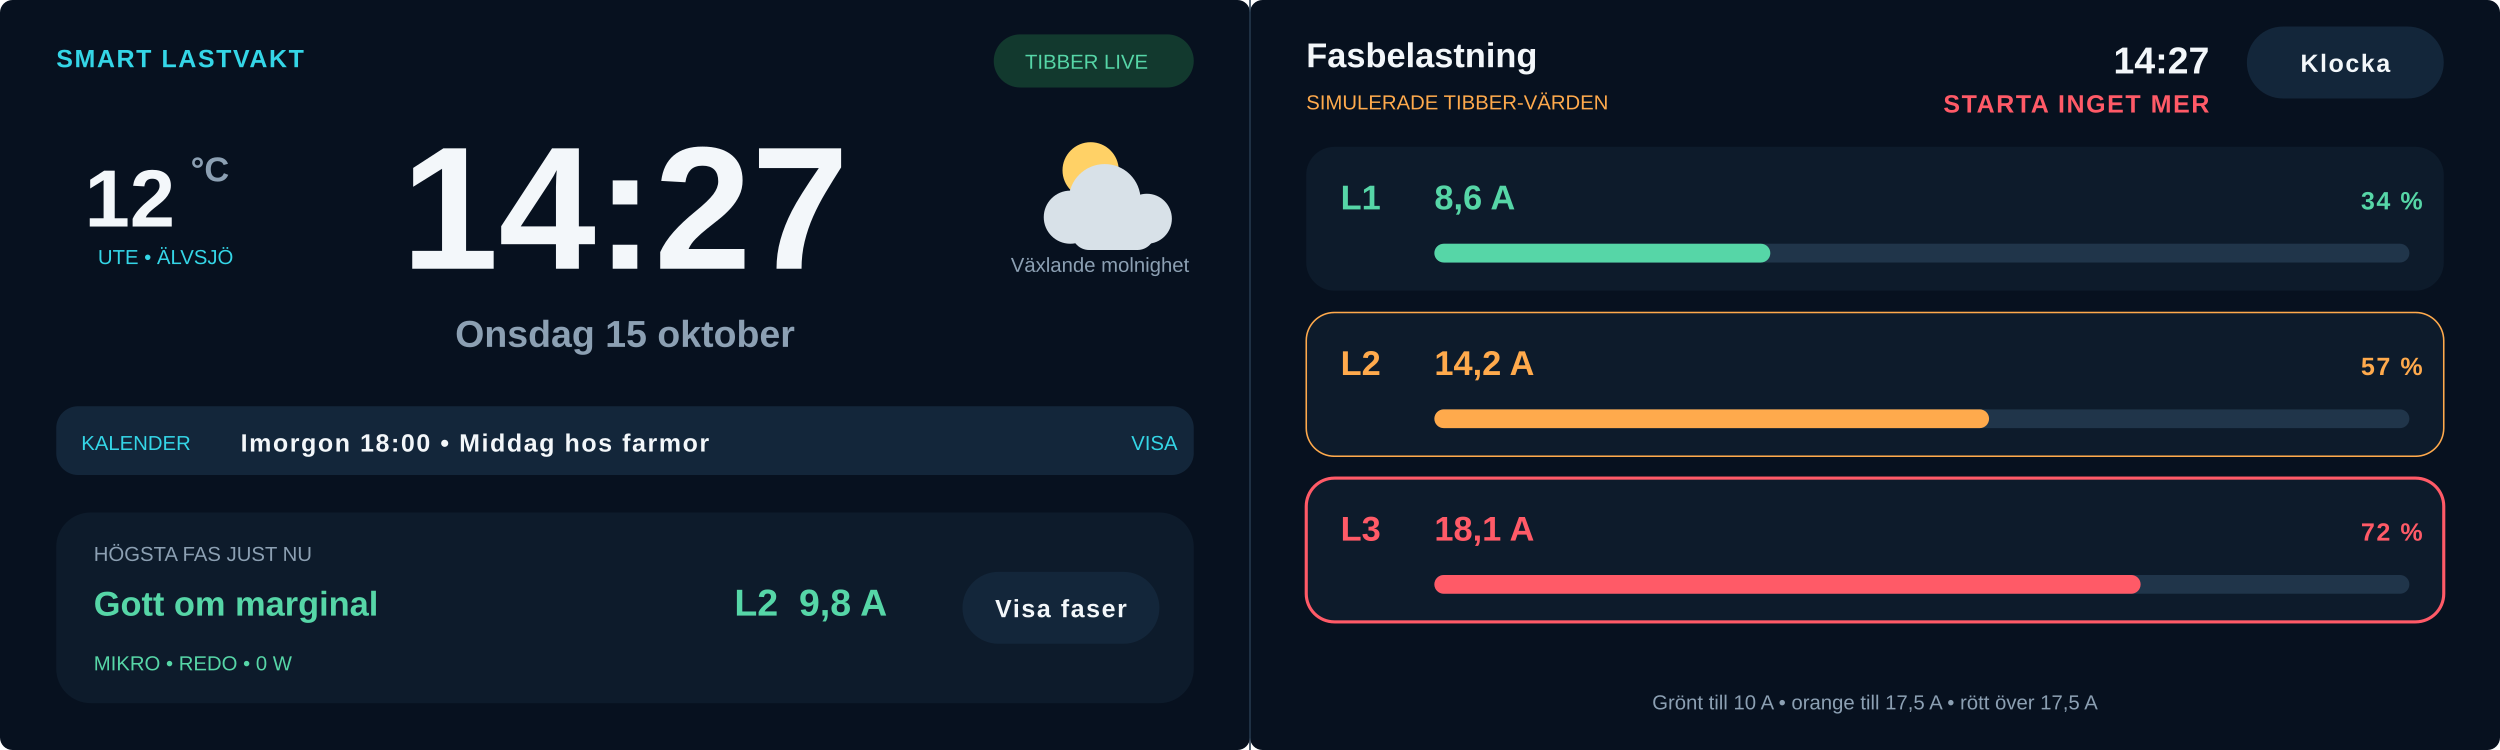
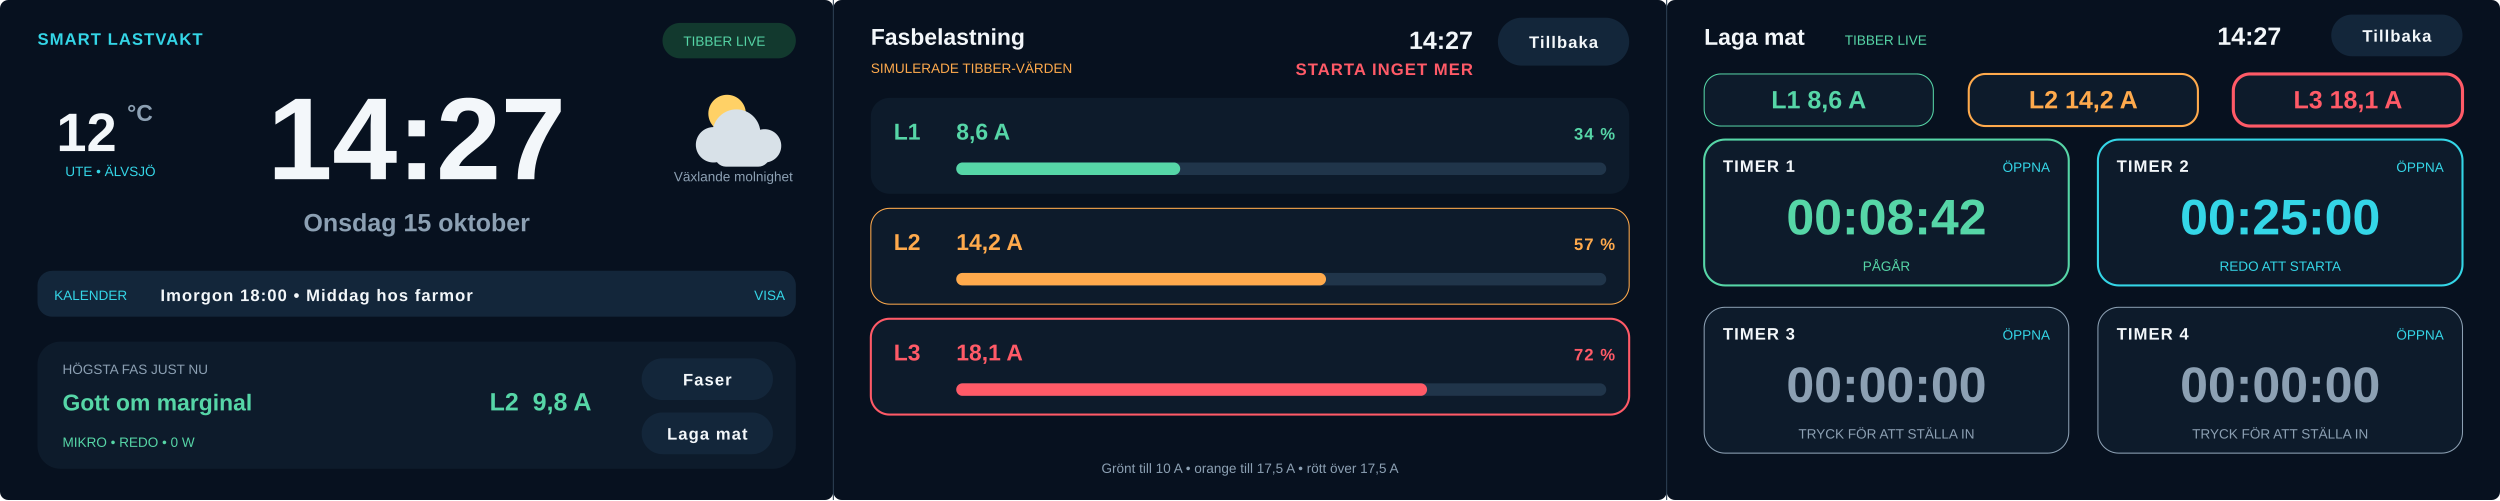
- <svg xmlns="http://www.w3.org/2000/svg" width="1600" height="480" viewBox="0 0 1600 480">
+ <svg xmlns="http://www.w3.org/2000/svg" width="2400" height="480" viewBox="0 0 2400 480">
  <style>
    .bg{fill:#07111f}.panel{fill:#0d1b2b}.light{fill:#13263a}.white{fill:#f3f7fa}.muted{fill:#8ca0b3}.cyan{fill:#34d6e7}.mint{fill:#56d6a7}.warn{fill:#ffaa4c}.danger{fill:#ff5a67}.label{font:600 16px Arial,sans-serif;letter-spacing:1px}.small{font:500 13px Arial,sans-serif}.medium{font:600 24px Arial,sans-serif}.clock{font:700 112px Arial,sans-serif}.phase{font:700 22px Arial,sans-serif}
  </style>
  <rect class="bg" width="800" height="480" rx="8" />
  <text class="cyan label" x="36" y="43">SMART LASTVAKT</text>
  <rect x="636" y="22" width="128" height="34" rx="17" fill="#12392e" />
  <text class="mint small" x="656" y="44">TIBBER LIVE</text>
  <text class="white clock" x="400" y="172" text-anchor="middle">14:27</text>
  <text class="white" x="112" y="145" text-anchor="end" style="font:700 52px Arial,sans-serif">12</text>
  <text class="muted phase" x="122" y="116">°C</text>
  <text class="cyan small" x="106" y="169" text-anchor="middle">UTE • ÄLVSJÖ</text>
  <g transform="translate(650 82)">
    <circle cx="48" cy="27" r="18" fill="#ffd166" />
    <circle cx="35" cy="57" r="17" fill="#d8e1e8" />
    <circle cx="57" cy="46" r="23" fill="#d8e1e8" />
    <circle cx="84" cy="58" r="16" fill="#d8e1e8" />
    <rect x="36" y="55" width="53" height="23" rx="11" fill="#d8e1e8" />
  </g>
  <text class="muted small" x="704" y="174" text-anchor="middle">Växlande molnighet</text>
  <text class="muted medium" x="400" y="222" text-anchor="middle">Onsdag 15 oktober</text>
  <rect class="light" x="36" y="260" width="728" height="44" rx="14" />
  <text class="cyan small" x="52" y="288">KALENDER</text>
  <text class="white label" x="154" y="289">Imorgon 18:00 • Middag hos farmor</text>
  <text class="cyan small" x="724" y="288">VISA</text>
  <rect class="panel" x="36" y="328" width="728" height="122" rx="22" />
  <text class="muted small" x="60" y="359">HÖGSTA FAS JUST NU</text>
  <text class="mint phase" x="60" y="394">Gott om marginal</text>
  <text class="mint small" x="60" y="429">MIKRO • REDO • 0 W</text>
  <text class="mint medium" x="470" y="394">L2  9,8 A</text>
-   <rect class="light" x="616" y="366" width="126" height="46" rx="23" />
-   <text class="white label" x="679" y="395" text-anchor="middle">Visa faser</text>
+   <rect class="light" x="616" y="344" width="126" height="40" rx="20" />
+   <text class="white label" x="679" y="370" text-anchor="middle">Faser</text>
+   <rect class="light" x="616" y="396" width="126" height="40" rx="20" />
+   <text class="white label" x="679" y="422" text-anchor="middle">Laga mat</text>
  <rect class="bg" x="800" width="800" height="480" rx="8" />
  <line x1="800" y1="0" x2="800" y2="480" stroke="#24384c" />
  <text class="white phase" x="836" y="43">Fasbelastning</text>
  <text class="warn small" x="836" y="70">SIMULERADE TIBBER-VÄRDEN</text>
  <text class="white medium" x="1414" y="47" text-anchor="end">14:27</text>
  <text class="danger label" x="1414" y="72" text-anchor="end">STARTA INGET MER</text>
  <rect class="light" x="1438" y="17" width="126" height="46" rx="23" />
-   <text class="white label" x="1501" y="46" text-anchor="middle">Klocka</text>
+   <text class="white label" x="1501" y="46" text-anchor="middle">Tillbaka</text>
  <g transform="translate(836 94)">
    <rect class="panel" width="728" height="92" rx="18" />
    <text class="mint phase" x="22" y="40">L1</text>
    <text class="mint phase" x="82" y="40">8,6 A</text>
    <text class="mint label" x="675" y="40">34 %</text>
    <rect x="82" y="62" width="624" height="12" rx="6" fill="#20354a" />
    <rect x="82" y="62" width="215" height="12" rx="6" class="mint" />
  </g>
  <g transform="translate(836 200)">
    <rect class="panel" width="728" height="92" rx="18" stroke="#ffaa4c" />
    <text class="warn phase" x="22" y="40">L2</text>
    <text class="warn phase" x="82" y="40">14,2 A</text>
    <text class="warn label" x="675" y="40">57 %</text>
    <rect x="82" y="62" width="624" height="12" rx="6" fill="#20354a" />
    <rect x="82" y="62" width="355" height="12" rx="6" class="warn" />
  </g>
  <g transform="translate(836 306)">
    <rect class="panel" width="728" height="92" rx="18" stroke="#ff5a67" stroke-width="2" />
    <text class="danger phase" x="22" y="40">L3</text>
    <text class="danger phase" x="82" y="40">18,1 A</text>
    <text class="danger label" x="675" y="40">72 %</text>
    <rect x="82" y="62" width="624" height="12" rx="6" fill="#20354a" />
    <rect x="82" y="62" width="452" height="12" rx="6" class="danger" />
  </g>
  <text class="muted small" x="1200" y="454" text-anchor="middle">Grönt till 10 A • orange till 17,5 A • rött över 17,5 A</text>
+   <rect class="bg" x="1600" width="800" height="480" rx="8" />
+   <line x1="1600" y1="0" x2="1600" y2="480" stroke="#24384c" />
+   <text class="white phase" x="1636" y="43">Laga mat</text>
+   <text class="mint small" x="1771" y="43">TIBBER LIVE</text>
+   <text class="white medium" x="2190" y="43" text-anchor="end">14:27</text>
+   <rect class="light" x="2238" y="14" width="126" height="40" rx="20" />
+   <text class="white label" x="2301" y="40" text-anchor="middle">Tillbaka</text>
+   <g transform="translate(1636 71)">
+     <rect class="panel" width="220" height="50" rx="16" stroke="#56d6a7" stroke-width="1" />
+     <text class="mint medium" x="110" y="33" text-anchor="middle">L1  8,6 A</text>
+   </g>
+   <g transform="translate(1890 71)">
+     <rect class="panel" width="220" height="50" rx="16" stroke="#ffaa4c" stroke-width="2" />
+     <text class="warn medium" x="110" y="33" text-anchor="middle">L2  14,2 A</text>
+   </g>
+   <g transform="translate(2144 71)">
+     <rect class="panel" width="220" height="50" rx="16" stroke="#ff5a67" stroke-width="3" />
+     <text class="danger medium" x="110" y="33" text-anchor="middle">L3  18,1 A</text>
+   </g>
+   <g transform="translate(1636 134)">
+     <rect class="panel" width="350" height="140" rx="20" stroke="#56d6a7" stroke-width="2" />
+     <text class="white label" x="18" y="31">TIMER 1</text>
+     <text class="cyan small" x="332" y="31" text-anchor="end">ÖPPNA</text>
+     <text class="mint" x="175" y="91" text-anchor="middle" style="font:700 48px Arial,sans-serif">00:08:42</text>
+     <text class="mint small" x="175" y="126" text-anchor="middle">PÅGÅR</text>
+   </g>
+   <g transform="translate(2014 134)">
+     <rect class="panel" width="350" height="140" rx="20" stroke="#34d6e7" stroke-width="2" />
+     <text class="white label" x="18" y="31">TIMER 2</text>
+     <text class="cyan small" x="332" y="31" text-anchor="end">ÖPPNA</text>
+     <text class="cyan" x="175" y="91" text-anchor="middle" style="font:700 48px Arial,sans-serif">00:25:00</text>
+     <text class="cyan small" x="175" y="126" text-anchor="middle">REDO ATT STARTA</text>
+   </g>
+   <g transform="translate(1636 295)">
+     <rect class="panel" width="350" height="140" rx="20" stroke="#8ca0b3" />
+     <text class="white label" x="18" y="31">TIMER 3</text>
+     <text class="cyan small" x="332" y="31" text-anchor="end">ÖPPNA</text>
+     <text class="muted" x="175" y="91" text-anchor="middle" style="font:700 48px Arial,sans-serif">00:00:00</text>
+     <text class="muted small" x="175" y="126" text-anchor="middle">TRYCK FÖR ATT STÄLLA IN</text>
+   </g>
+   <g transform="translate(2014 295)">
+     <rect class="panel" width="350" height="140" rx="20" stroke="#8ca0b3" />
+     <text class="white label" x="18" y="31">TIMER 4</text>
+     <text class="cyan small" x="332" y="31" text-anchor="end">ÖPPNA</text>
+     <text class="muted" x="175" y="91" text-anchor="middle" style="font:700 48px Arial,sans-serif">00:00:00</text>
+     <text class="muted small" x="175" y="126" text-anchor="middle">TRYCK FÖR ATT STÄLLA IN</text>
+   </g>
</svg>
